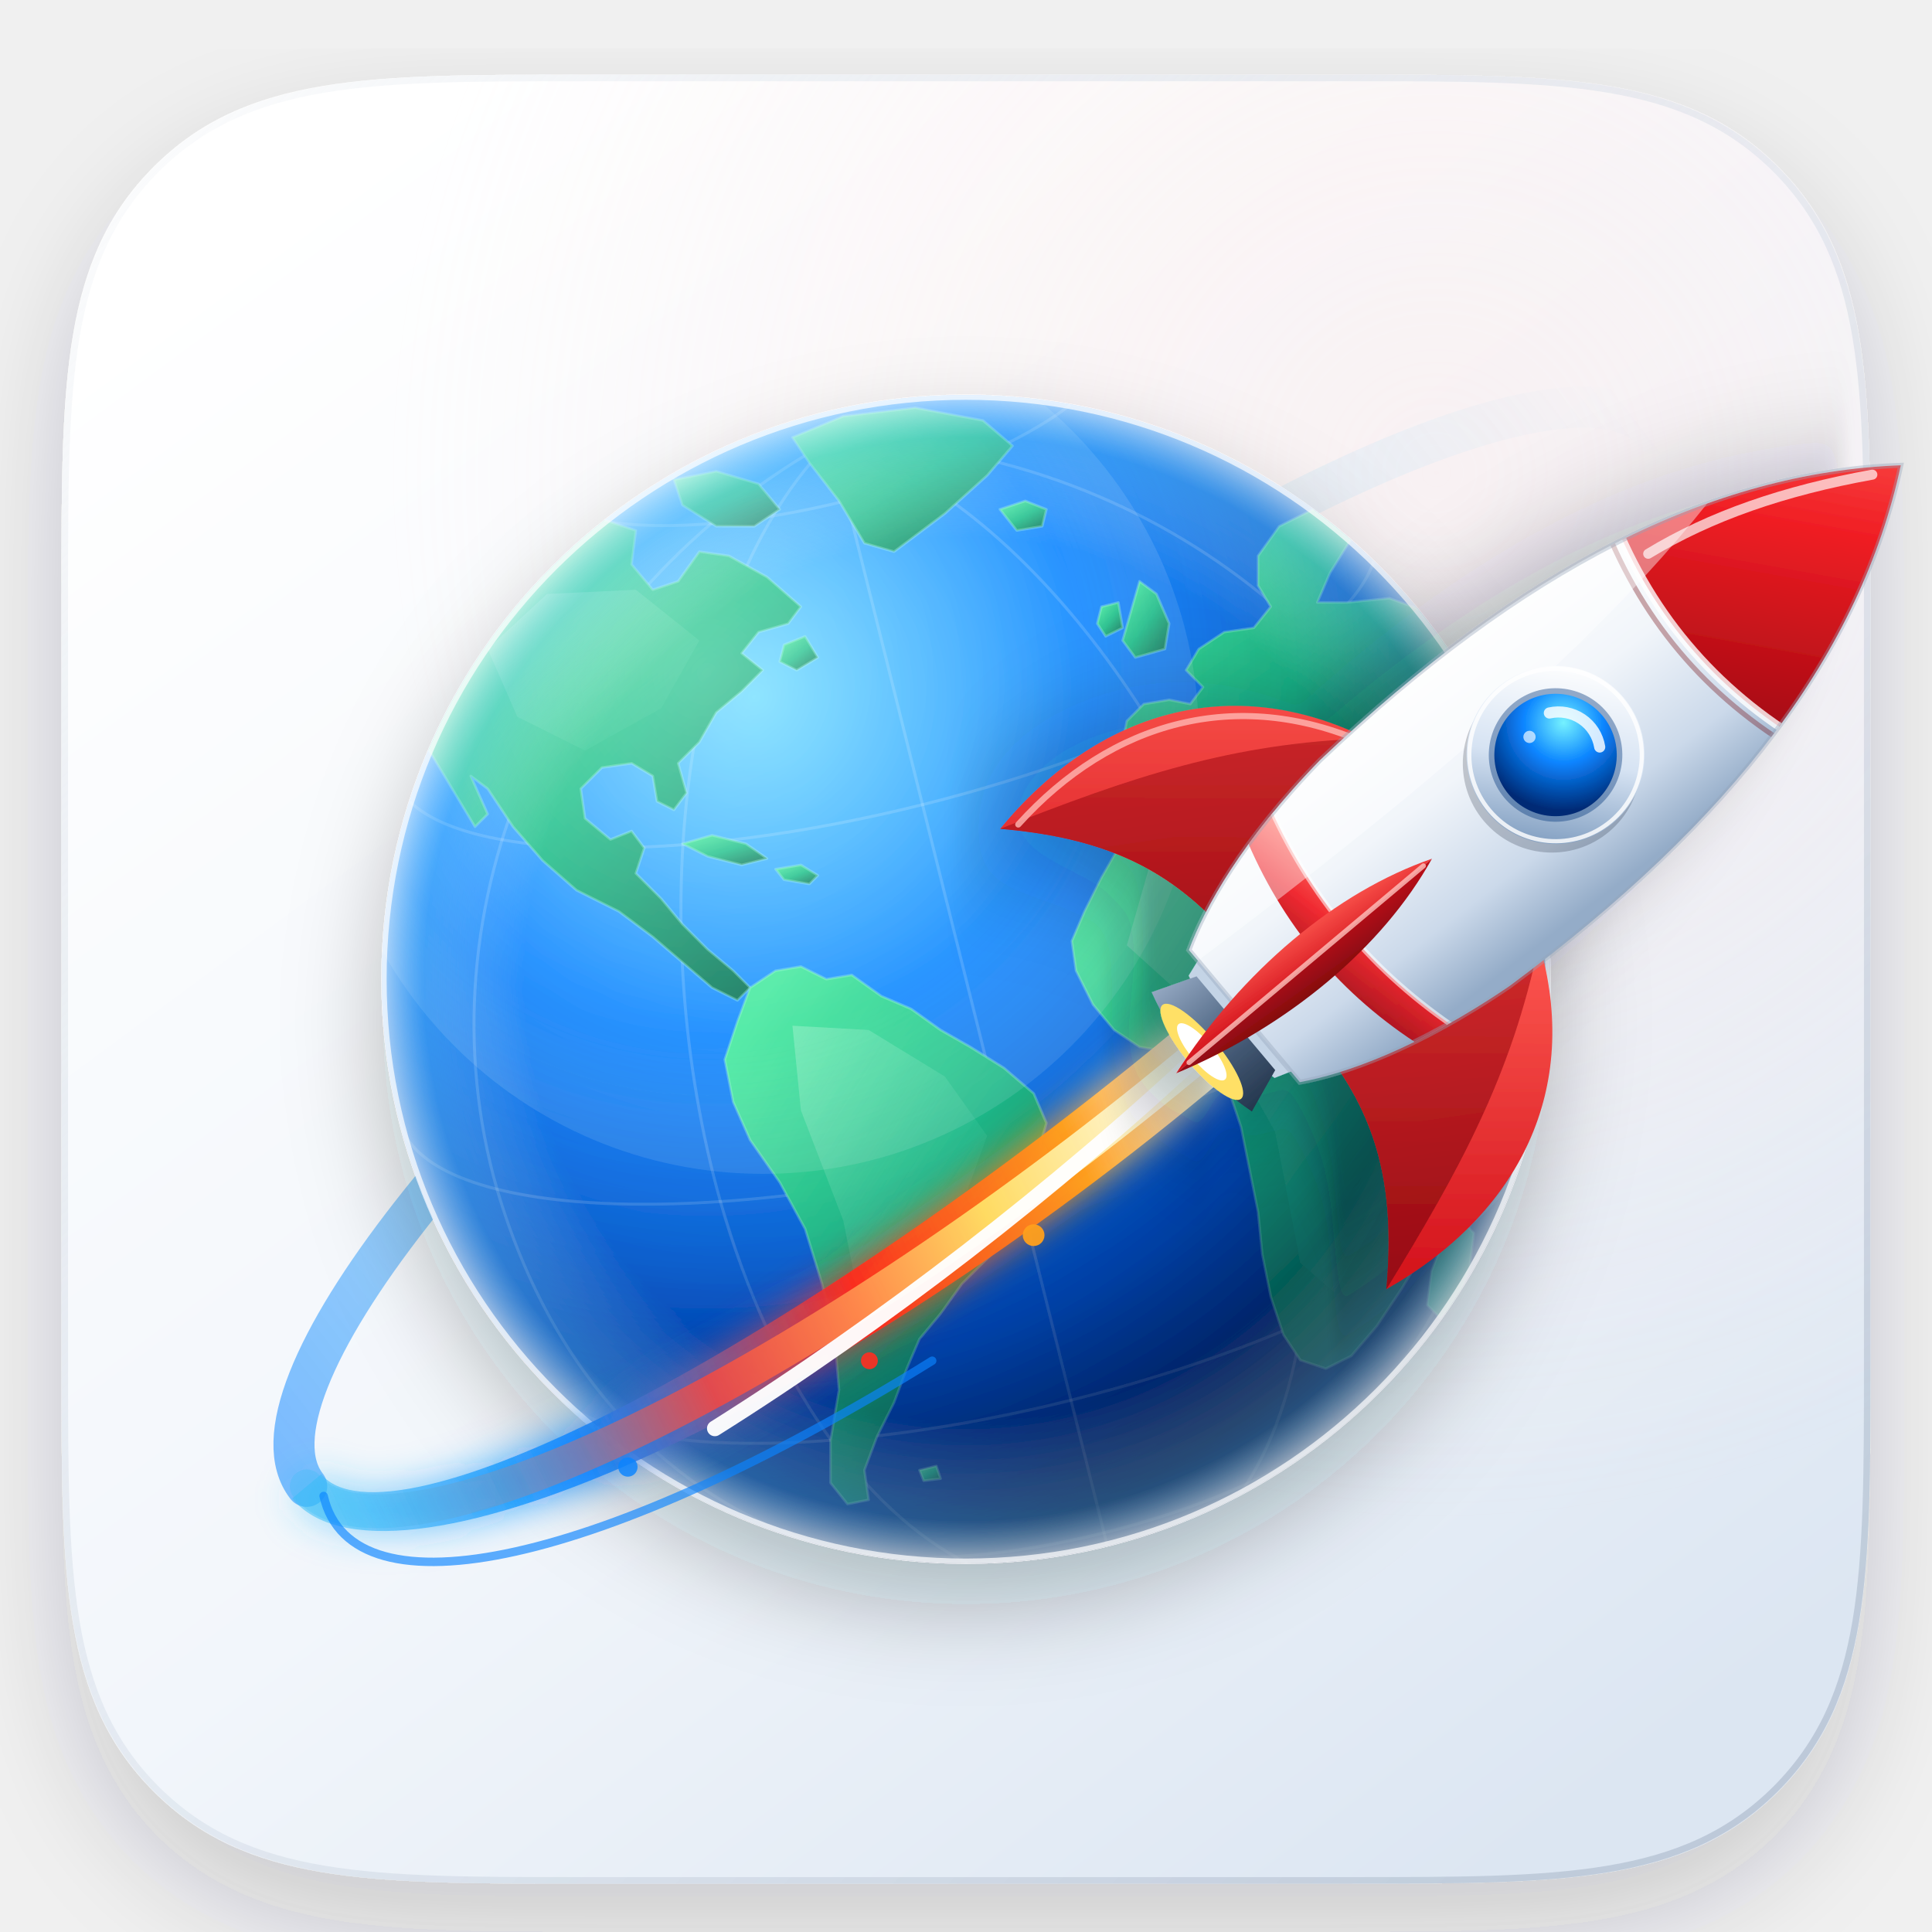
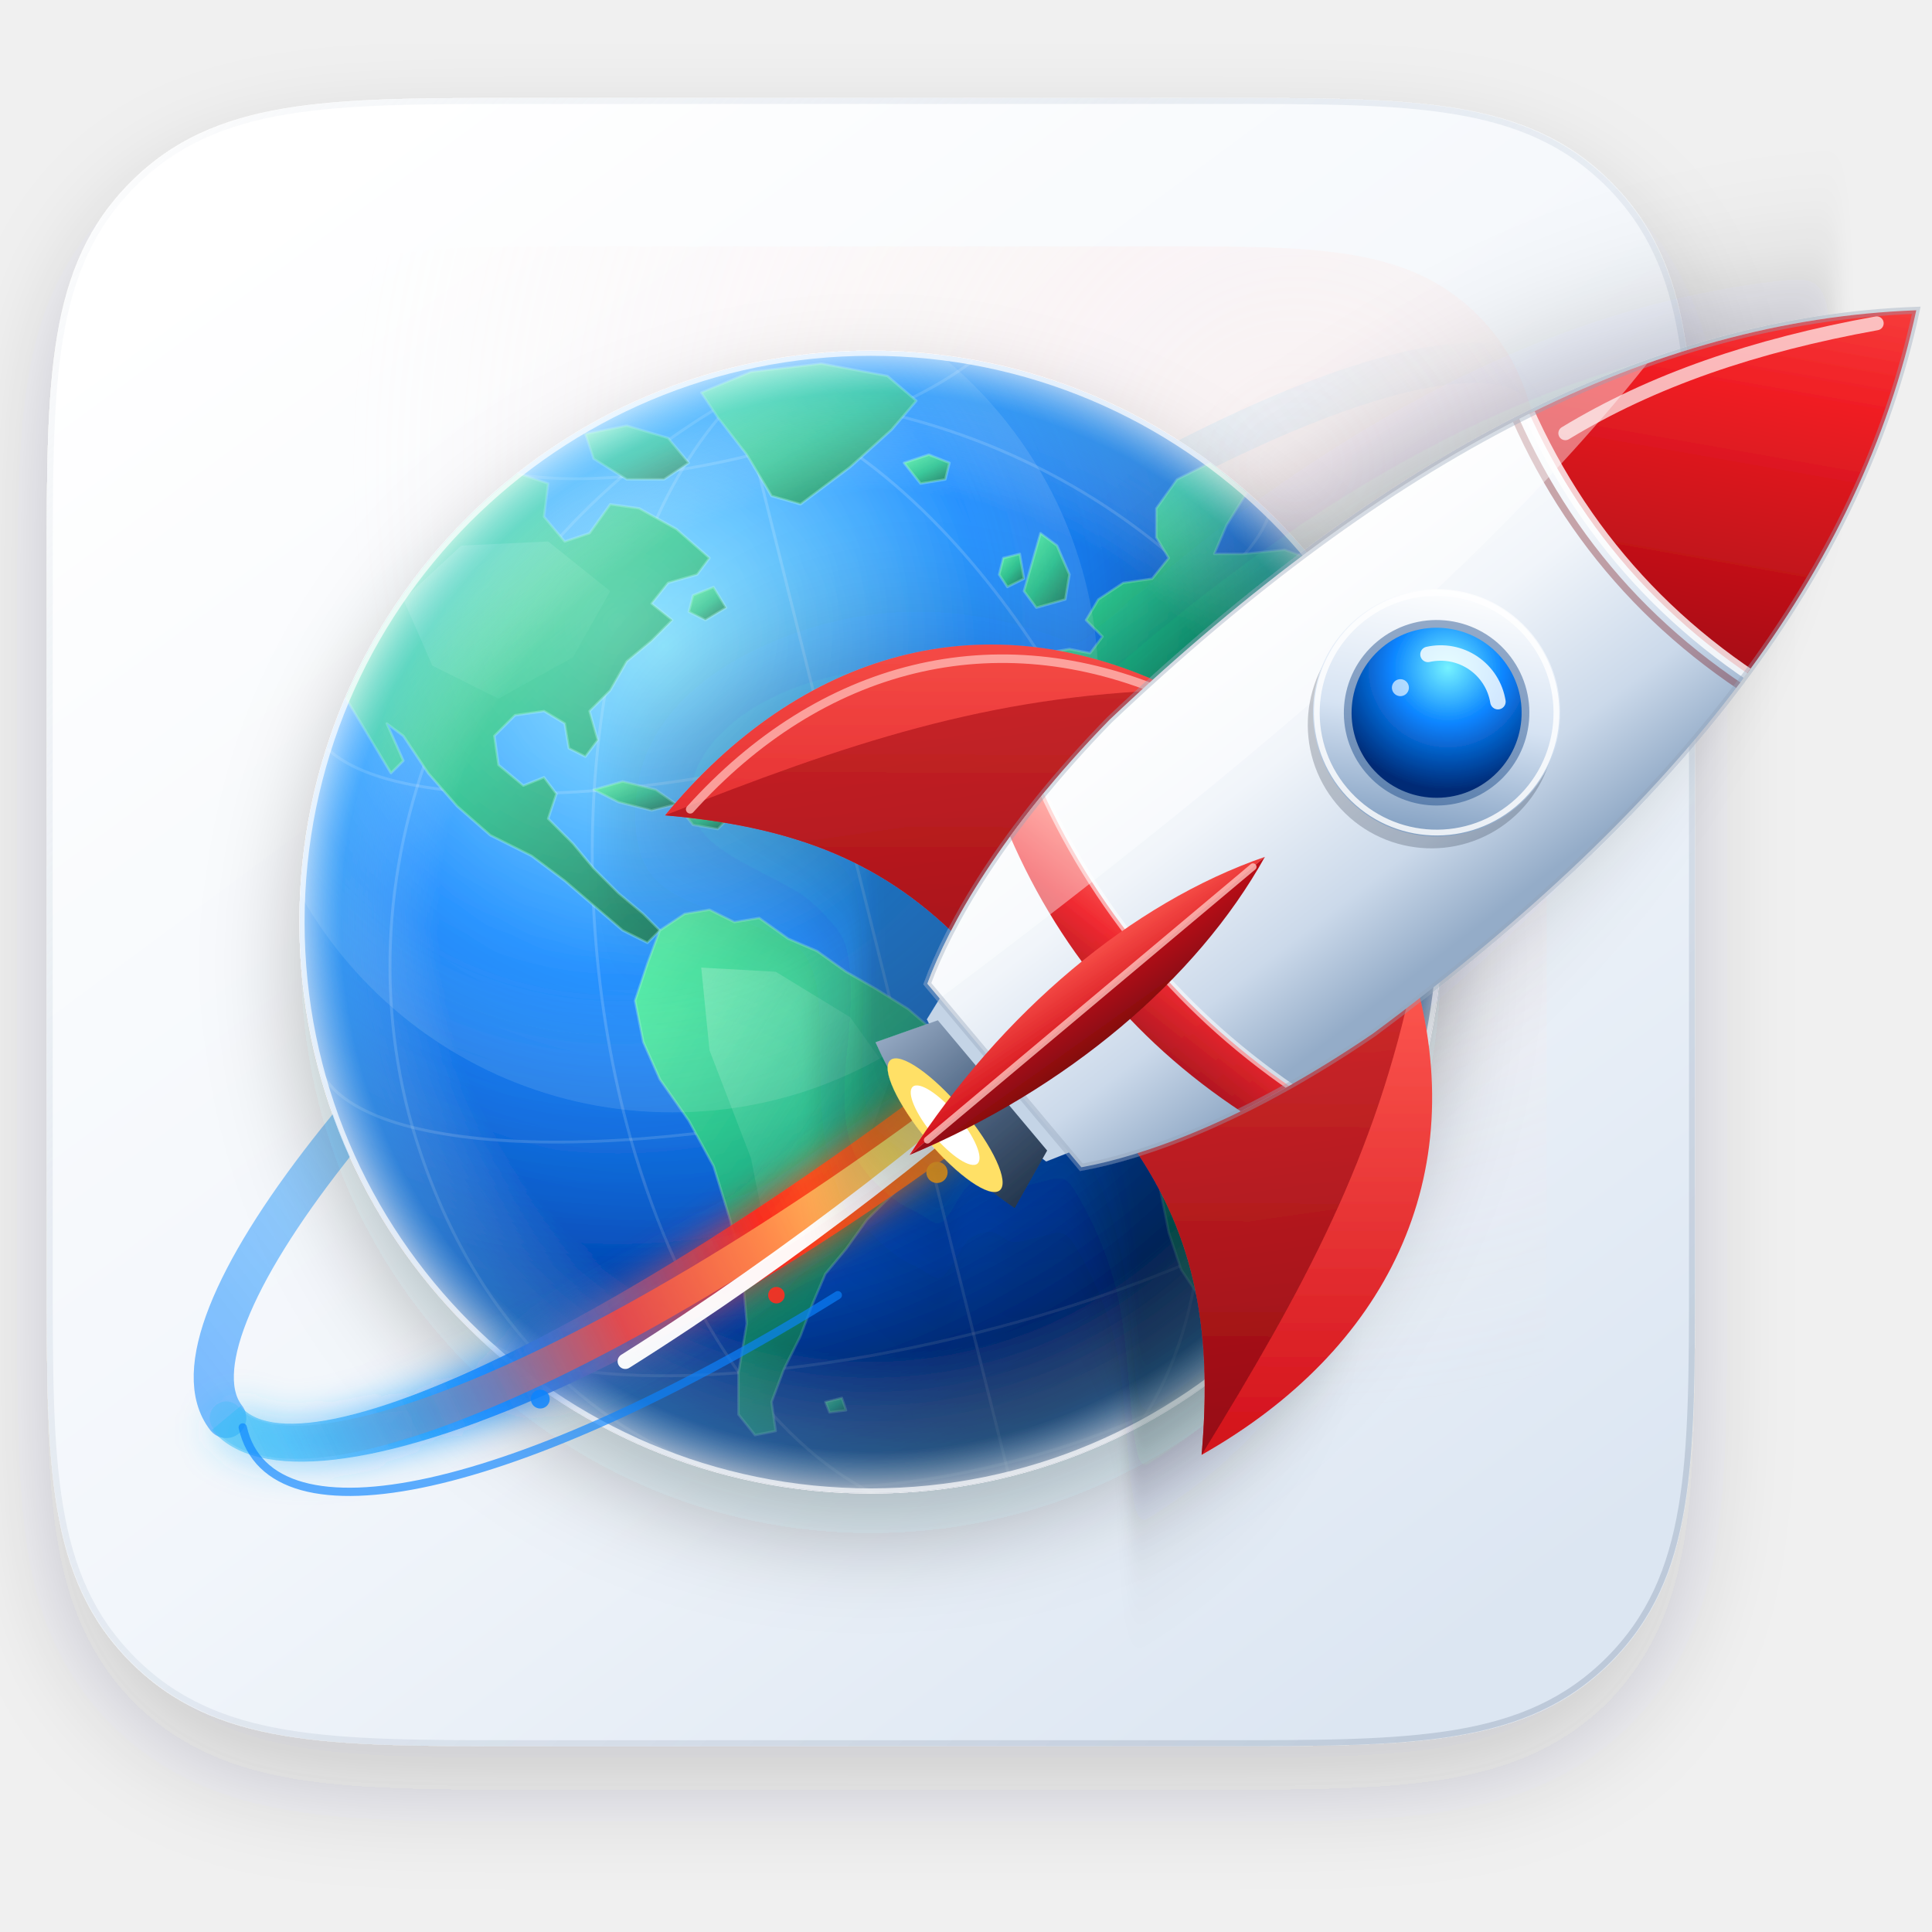
- <svg xmlns="http://www.w3.org/2000/svg" viewBox="72 66 880 880" width="1024" height="1024">
+ <svg xmlns="http://www.w3.org/2000/svg" viewBox="155 134 792 792" width="1024" height="1024">
  <defs>
    <linearGradient id="v3_bgBase" x1="16%" y1="4%" x2="84%" y2="96%">
      <stop offset="0%" stop-color="#FFFFFF" />
      <stop offset="56%" stop-color="#F2F6FB" />
      <stop offset="100%" stop-color="#DCE6F2" />
    </linearGradient>
    <radialGradient id="v3_bgSoftTint" cx="76%" cy="22%" r="58%">
      <stop offset="0%" stop-color="#FFE4E1" stop-opacity="0.34" />
      <stop offset="100%" stop-color="#FFE4E1" stop-opacity="0" />
    </radialGradient>
    <linearGradient id="v3_bgRim" x1="0%" y1="0%" x2="100%" y2="100%">
      <stop offset="0%" stop-color="#FFFFFF" stop-opacity="1" />
      <stop offset="50%" stop-color="#CBD5E1" stop-opacity="0.35" />
      <stop offset="100%" stop-color="#94A3B8" stop-opacity="0.48" />
    </linearGradient>
    <radialGradient id="v3_globeOcean" cx="32%" cy="26%" r="76%">
      <stop offset="0%" stop-color="#5CD8FF" />
      <stop offset="38%" stop-color="#0A84FF" />
      <stop offset="76%" stop-color="#0052CC" />
      <stop offset="100%" stop-color="#002875" />
    </radialGradient>
    <radialGradient id="v3_globe3DShade" cx="28%" cy="24%" r="78%">
      <stop offset="0%" stop-color="#FFFFFF" stop-opacity="0.26" />
      <stop offset="40%" stop-color="#FFFFFF" stop-opacity="0" />
      <stop offset="72%" stop-color="#001952" stop-opacity="0.22" />
      <stop offset="92%" stop-color="#000E36" stop-opacity="0.48" />
      <stop offset="100%" stop-color="#000721" stop-opacity="0.64" />
    </radialGradient>
    <radialGradient id="v3_globeFresnel" cx="50%" cy="50%" r="50%">
      <stop offset="75%" stop-color="#FFFFFF" stop-opacity="0" />
      <stop offset="92%" stop-color="#7DD3FC" stop-opacity="0.32" />
      <stop offset="100%" stop-color="#FFFFFF" stop-opacity="0.72" />
    </radialGradient>
    <linearGradient id="v3_land" x1="12%" y1="6%" x2="90%" y2="94%">
      <stop offset="0%" stop-color="#3FE89C" />
      <stop offset="52%" stop-color="#10BC83" />
      <stop offset="100%" stop-color="#047455" />
    </linearGradient>
    <linearGradient id="v3_landHi" x1="0%" y1="0%" x2="100%" y2="100%">
      <stop offset="0%" stop-color="#A7F3D0" stop-opacity="0.42" />
      <stop offset="100%" stop-color="#34D399" stop-opacity="0.04" />
    </linearGradient>
    <linearGradient id="v3_trailFront" x1="586" y1="558" x2="215" y2="738" gradientUnits="userSpaceOnUse">
      <stop offset="0%" stop-color="#FFFBEB" stop-opacity="1" />
      <stop offset="16%" stop-color="#FF9F1C" stop-opacity="0.98" />
      <stop offset="42%" stop-color="#FF2D20" stop-opacity="0.92" />
      <stop offset="74%" stop-color="#0A84FF" stop-opacity="0.82" />
      <stop offset="100%" stop-color="#38BDF8" stop-opacity="0.52" />
    </linearGradient>
    <linearGradient id="v3_trailCore" x1="586" y1="558" x2="232" y2="730" gradientUnits="userSpaceOnUse">
      <stop offset="0%" stop-color="#FFFFFF" stop-opacity="1" />
      <stop offset="28%" stop-color="#FFE066" stop-opacity="0.95" />
      <stop offset="62%" stop-color="#FF453A" stop-opacity="0.78" />
      <stop offset="100%" stop-color="#38BDF8" stop-opacity="0.3" />
    </linearGradient>
    <linearGradient id="v3_trailBack" x1="215" y1="738" x2="773" y2="302" gradientUnits="userSpaceOnUse">
      <stop offset="0%" stop-color="#0A84FF" stop-opacity="0.52" />
      <stop offset="45%" stop-color="#38BDF8" stop-opacity="0.26" />
      <stop offset="100%" stop-color="#38BDF8" stop-opacity="0" />
    </linearGradient>
    <linearGradient id="v3_hull" x1="0%" y1="15%" x2="100%" y2="28%">
      <stop offset="0%" stop-color="#FFFFFF" />
      <stop offset="40%" stop-color="#F1F5FA" />
      <stop offset="76%" stop-color="#CBD9EA" />
      <stop offset="100%" stop-color="#94ACC8" />
    </linearGradient>
    <linearGradient id="v3_red" x1="10%" y1="8%" x2="90%" y2="88%">
      <stop offset="0%" stop-color="#FF6259" />
      <stop offset="46%" stop-color="#F01E24" />
      <stop offset="100%" stop-color="#A60A13" />
    </linearGradient>
    <linearGradient id="v3_finL" x1="12%" y1="0%" x2="88%" y2="100%">
      <stop offset="0%" stop-color="#FF5B52" />
      <stop offset="100%" stop-color="#D4141D" />
    </linearGradient>
    <linearGradient id="v3_finS" x1="0%" y1="0%" x2="100%" y2="100%">
      <stop offset="0%" stop-color="#BD1018" />
      <stop offset="100%" stop-color="#73060D" />
    </linearGradient>
    <linearGradient id="v3_bezel" x1="15%" y1="10%" x2="85%" y2="90%">
      <stop offset="0%" stop-color="#FFFFFF" />
      <stop offset="52%" stop-color="#D6E3F3" />
      <stop offset="100%" stop-color="#7E9CBF" />
    </linearGradient>
    <radialGradient id="v3_glass" cx="34%" cy="28%" r="72%">
      <stop offset="0%" stop-color="#75F2FF" />
      <stop offset="46%" stop-color="#0A84FF" />
      <stop offset="100%" stop-color="#002A75" />
    </radialGradient>
    <linearGradient id="v3_nozzle" x1="0%" y1="0%" x2="100%" y2="0%">
      <stop offset="0%" stop-color="#94A8C2" />
      <stop offset="48%" stop-color="#516885" />
      <stop offset="100%" stop-color="#24364D" />
    </linearGradient>
    <filter id="v3_sqShadow" x="-12%" y="-12%" width="124%" height="128%">
      <feDropShadow dx="0" dy="22" stdDeviation="24" flood-color="#1E293B" flood-opacity="0.18" />
    </filter>
    <filter id="v3_globeShadow" x="-15%" y="-15%" width="130%" height="130%">
      <feDropShadow dx="0" dy="20" stdDeviation="22" flood-color="#0F172A" flood-opacity="0.26" />
    </filter>
    <filter id="v3_trailGlow" x="-30%" y="-30%" width="160%" height="160%">
      <feGaussianBlur stdDeviation="8" result="b" />
      <feMerge>
        <feMergeNode in="b" />
        <feMergeNode in="SourceGraphic" />
      </feMerge>
    </filter>
    <filter id="v3_rocketShadow" x="-32%" y="-32%" width="164%" height="164%">
      <feDropShadow dx="-8" dy="18" stdDeviation="15" flood-color="#0F172A" flood-opacity="0.32" />
    </filter>
    <clipPath id="v3_sqClip">
-       <path d="M 336 100 L 688 100 C 784 100, 840 100, 882 142 C 924 184, 924 240, 924 336 L 924 688 C 924 784, 924 840, 882 882 C 840 924, 784 924, 688 924 L 336 924 C 240 924, 184 924, 142 882 C 100 840, 100 784, 100 688 L 100 336 C 100 240, 100 184, 142 142 C 184 100, 240 100, 336 100 Z" />
+       <path transform="translate(512 512) scale(0.82) translate(-512 -512)" d="M 336 100 L 688 100 C 784 100, 840 100, 882 142 C 924 184, 924 240, 924 336 L 924 688 C 924 784, 924 840, 882 882 C 840 924, 784 924, 688 924 L 336 924 C 240 924, 184 924, 142 882 C 100 840, 100 784, 100 688 L 100 336 C 100 240, 100 184, 142 142 C 184 100, 240 100, 336 100 Z" />
    </clipPath>
    <clipPath id="v3_globeClip">
      <circle cx="0" cy="0" r="276" />
    </clipPath>
    <clipPath id="v3_rocketClip">
      <path d="M 0 -182 C 42 -128 59 -54 53 46 C 49 86 39 112 31 126 L -31 126 C -39 112 -49 86 -53 46 C -59 -54 -42 -128 0 -182 Z" />
    </clipPath>
  </defs>
-   <g filter="url(#v3_sqShadow)">
+   <g id="tile" transform="translate(512 512) scale(0.82) translate(-512 -512)" filter="url(#v3_sqShadow)">
    <path d="M 336 100 L 688 100 C 784 100, 840 100, 882 142 C 924 184, 924 240, 924 336 L 924 688 C 924 784, 924 840, 882 882 C 840 924, 784 924, 688 924 L 336 924 C 240 924, 184 924, 142 882 C 100 840, 100 784, 100 688 L 100 336 C 100 240, 100 184, 142 142 C 184 100, 240 100, 336 100 Z" fill="url(#v3_bgBase)" />
    <g clip-path="url(#v3_sqClip)">
      <rect x="100" y="100" width="824" height="824" fill="url(#v3_bgSoftTint)" />
    </g>
    <path d="M 336 101.5 L 688 101.5 C 783 101.5, 839 101.5, 880.8 143.2 C 922.5 185, 922.5 241, 922.5 336 L 922.5 688 C 922.5 783, 922.5 839, 880.8 880.8 C 839 922.5, 783 922.5, 688 922.5 L 336 922.5 C 241 922.5, 185 922.5, 143.2 880.8 C 101.5 839, 101.5 783, 101.5 688 L 101.5 336 C 101.5 241, 101.5 185, 143.2 143.2 C 185 101.5, 241 101.5, 336 101.5 Z" fill="none" stroke="url(#v3_bgRim)" stroke-width="3" />
  </g>
-   <g clip-path="url(#v3_sqClip)">
-     <g transform="translate(512 512) scale(1.1) translate(-488 -528)">
+   <g id="art" clip-path="url(#v3_sqClip)">
+     <g transform="translate(512 512) scale(0.968) translate(-488 -528)">
      <path d="M 215 738 A 354 88 -38 0 1 773 302" fill="none" stroke="url(#v3_trailBack)" stroke-width="17" stroke-linecap="round" />
    </g>
-     <g transform="translate(512, 512) scale(0.964)" filter="url(#v3_globeShadow)">
+     <g transform="translate(512, 512) scale(0.848)" filter="url(#v3_globeShadow)">
      <circle cx="0" cy="0" r="276" fill="url(#v3_globeOcean)" />
      <g clip-path="url(#v3_globeClip)">
        <g transform="rotate(-14)" fill="none" stroke="#FFFFFF" stroke-opacity="0.16" stroke-width="1.4">
          <line x1="0" y1="-262.5" x2="0" y2="276" />
          <path d="M 0 -262.5 C 88 -210, 142 -60, 138 74 C 135 162, 108 232, 66 268" />
          <path d="M 0 -262.5 C -88 -210, -142 -60, -138 74 C -135 162, -108 232, -66 268" />
          <path d="M 0 -262.5 C 145 -224, 244 -96, 239 43 C 235 138, 192 204, 136 240" />
          <path d="M 0 -262.5 C -145 -224, -244 -96, -239 43 C -235 138, -192 204, -136 240" />
          <path d="M -113.3 -251.3 A 138 42.6 0 0 0 113.3 -251.3" />
          <path d="M -234.7 -145 A 239 74 0 0 0 234.7 -145" />
          <path d="M -276 0 A 276 85.3 0 0 0 276 0" />
          <path d="M -234.7 145 A 239 74 0 0 0 234.7 145" />
          <path d="M -113.3 251.3 A 138 42.6 0 0 0 113.3 251.3" />
        </g>
        <g fill="url(#v3_land)" stroke="#9CFCE0" stroke-opacity="0.34" stroke-width="1.2" stroke-linejoin="round">
          <path d="M -272 -162 L -258 -178 L -240 -186 L -222 -198 L -198 -210 L -174 -218 L -156 -212 L -158 -196 L -148 -184 L -136 -188 L -126 -202 L -112 -200 L -94 -190 L -78 -176 L -84 -168 L -98 -164 L -106 -154 L -96 -146 L -106 -136 L -118 -126 L -126 -112 L -136 -102 L -132 -88 L -138 -80 L -146 -84 L -148 -96 L -158 -102 L -172 -100 L -182 -90 L -180 -76 L -168 -66 L -158 -70 L -152 -62 L -156 -50 L -144 -38 L -134 -26 L -122 -14 L -110 -4 L -102 4 L -108 10 L -120 4 L -134 -8 L -148 -20 L -164 -32 L -184 -42 L -200 -56 L -214 -72 L -226 -90 L -234 -96 L -226 -78 L -232 -72 L -244 -92 L -256 -112 L -266 -134 Z" />
          <path d="M -86 -158 L -76 -162 L -70 -152 L -80 -146 L -88 -150 Z" />
          <path d="M -138 -236 L -118 -240 L -98 -234 L -88 -222 L -100 -214 L -118 -214 L -134 -224 Z" />
          <path d="M -82 -256 L -58 -266 L -24 -270 L 8 -264 L 22 -252 L 10 -238 L -10 -220 L -34 -202 L -48 -206 L -60 -226 L -74 -244 Z" />
          <path d="M 16 -222 L 28 -226 L 38 -222 L 36 -214 L 24 -212 Z" />
          <path d="M -134 -64 L -120 -68 L -104 -64 L -94 -57 L -106 -54 L -122 -58 Z" />
          <path d="M -90 -52 L -78 -54 L -70 -49 L -74 -45 L -86 -47 Z" />
          <path d="M -102 4 L -90 -4 L -78 -6 L -66 0 L -54 -2 L -40 8 L -26 14 L -12 24 L 2 32 L 18 42 L 32 54 L 38 68 L 34 82 L 26 98 L 22 114 L 12 130 L -2 144 L -12 158 L -22 170 L -28 184 L -34 200 L -42 216 L -48 232 L -46 246 L -56 248 L -64 238 L -64 218 L -60 194 L -62 170 L -68 144 L -76 118 L -88 96 L -102 76 L -110 58 L -114 38 L -108 20 Z" />
          <path d="M -22 232 L -14 230 L -12 236 L -20 237 Z" />
          <path d="M 80 -104 L 74 -112 L 76 -122 L 84 -130 L 96 -132 L 106 -130 L 112 -138 L 104 -146 L 110 -156 L 122 -164 L 136 -166 L 144 -176 L 138 -186 L 138 -200 L 148 -214 L 164 -222 L 178 -220 L 182 -208 L 172 -192 L 166 -178 L 180 -178 L 200 -180 L 222 -172 L 242 -156 L 254 -134 L 250 -116 L 234 -106 L 216 -104 L 204 -96 L 194 -88 L 186 -92 L 182 -102 L 174 -112 L 162 -114 L 156 -110 L 164 -98 L 170 -88 L 164 -84 L 156 -90 L 146 -102 L 134 -108 L 122 -104 L 110 -96 L 96 -94 Z" />
          <path d="M 156 -80 L 166 -81 L 164 -74 L 156 -76 Z" />
          <path d="M 82 -188 L 90 -182 L 96 -168 L 94 -156 L 80 -152 L 74 -160 L 78 -174 Z" />
          <path d="M 64 -176 L 72 -178 L 74 -166 L 66 -162 L 62 -168 Z" />
          <path d="M 86 -82 L 98 -88 L 114 -90 L 128 -88 L 142 -86 L 154 -80 L 164 -70 L 176 -64 L 190 -64 L 202 -62 L 212 -60 L 218 -50 L 226 -36 L 234 -20 L 244 -4 L 252 12 L 264 16 L 266 26 L 258 38 L 250 52 L 242 68 L 236 86 L 228 106 L 218 126 L 206 146 L 194 164 L 182 178 L 170 184 L 158 180 L 150 168 L 144 150 L 140 130 L 138 110 L 134 90 L 130 70 L 124 52 L 116 40 L 106 34 L 94 34 L 82 32 L 70 24 L 60 12 L 52 -4 L 50 -18 L 56 -32 L 64 -48 L 72 -62 L 80 -74 Z" />
          <path d="M 222 -58 L 236 -60 L 250 -52 L 264 -38 L 272 -20 L 266 -4 L 256 4 L 246 -8 L 236 -26 L 228 -44 Z" />
          <path d="M 234 114 L 240 120 L 238 136 L 232 152 L 224 160 L 218 154 L 220 138 L 226 122 Z" />
        </g>
        <g fill="url(#v3_landHi)">
          <path d="M -226 -156 L -198 -182 L -156 -184 L -126 -160 L -144 -128 L -180 -108 L -212 -124 Z" />
          <path d="M -82 22 L -46 24 L -10 46 L 10 74 L -6 118 L -34 158 L -48 164 L -58 114 L -78 62 Z" />
          <path d="M 88 -58 L 132 -66 L 182 -52 L 218 -18 L 222 34 L 198 106 L 174 148 L 158 134 L 146 72 L 118 22 L 76 -16 Z" />
        </g>
        <circle cx="-96" cy="-114" r="206" fill="#FFFFFF" opacity="0.12" />
        <circle cx="0" cy="0" r="276" fill="url(#v3_globe3DShade)" />
        <circle cx="0" cy="0" r="276" fill="url(#v3_globeFresnel)" />
      </g>
      <circle cx="0" cy="0" r="275" fill="none" stroke="#FFFFFF" stroke-opacity="0.7" stroke-width="2.5" />
    </g>
-     <g transform="translate(512 512) scale(1.1) translate(-488 -528)">
+     <g transform="translate(512 512) scale(0.968) translate(-488 -528)">
      <g filter="url(#v3_trailGlow)">
        <path d="M 577 547 A 344 74 -38 0 1 221 733 L 209 743 A 364 102 -38 0 0 595 569 Z" fill="url(#v3_trailFront)" />
      </g>
      <g>
        <path d="M 586 558 A 354 88 -38 0 1 215 738" fill="none" stroke="url(#v3_trailCore)" stroke-width="14" stroke-linecap="round" />
        <path d="M 586 558 A 354 88 -38 0 1 384 714" fill="none" stroke="#FFFFFF" stroke-width="6.5" stroke-linecap="round" opacity="0.96" />
        <path d="M 474 686 A 366 104 -38 0 1 222 742" fill="none" stroke="#0A84FF" stroke-width="3.5" stroke-linecap="round" opacity="0.65" />
        <circle cx="516" cy="634" r="4.5" fill="#FF9F1C" opacity="0.95" />
        <circle cx="448" cy="686" r="3.5" fill="#FF2D20" opacity="0.9" />
        <circle cx="348" cy="730" r="4" fill="#0A84FF" opacity="0.82" />
      </g>
    </g>
  </g>
-   <g transform="translate(512 512) scale(1.1) translate(-488 -528)">
-     <g transform="translate(693, 468) rotate(50) scale(0.96) translate(0 146) scale(1.2) translate(0 -146)" filter="url(#v3_rocketShadow)">
+   <g transform="translate(512 512) scale(0.968) translate(-488 -528)">
+     <g transform="translate(672, 486) rotate(50) scale(1.364) translate(0 146) scale(1.2) translate(0 -146)" filter="url(#v3_rocketShadow)">
      <path d="M -48 28 C -98 50 -118 96 -108 150 C -84 126 -62 114 -32 112 Z" fill="url(#v3_finL)" />
      <path d="M -48 28 C -78 66 -92 102 -108 150 C -84 126 -62 114 -32 112 Z" fill="url(#v3_finS)" opacity="0.54" />
      <path d="M -48 30 C -92 52 -112 94 -105 144" fill="none" stroke="#FFB8B3" stroke-width="2.2" stroke-linecap="round" opacity="0.8" />
      <path d="M 48 28 C 98 50 118 96 108 150 C 84 126 62 114 32 112 Z" fill="url(#v3_finL)" />
      <path d="M 48 28 C 78 66 92 102 108 150 C 84 126 62 114 32 112 Z" fill="url(#v3_finS)" opacity="0.64" />
      <path d="M -28 120 L 28 120 L 24 132 Q 0 138 -24 132 Z" fill="#C4D4E6" />
      <path d="M -22 130 L 22 130 L 28 146 Q 0 154 -28 146 Z" fill="url(#v3_nozzle)" />
      <ellipse cx="0" cy="146" rx="22" ry="6" fill="#FFE066" />
      <ellipse cx="0" cy="146" rx="13" ry="4" fill="#FFFFFF" />
      <path d="M 0 -182 C 42 -128 59 -54 53 46 C 49 86 39 112 31 126 L -31 126 C -39 112 -49 86 -53 46 C -59 -54 -42 -128 0 -182 Z" fill="url(#v3_hull)" />
      <g clip-path="url(#v3_rocketClip)">
        <path d="M -56 -92 Q 0 -72 56 -92 L 66 -192 L -66 -192 Z" fill="url(#v3_red)" />
        <path d="M -56 -92 Q 0 -72 56 -92" fill="none" stroke="#FFFFFF" stroke-width="3" opacity="0.8" />
        <path d="M -56 -88 Q 0 -68 56 -88" fill="none" stroke="#6E050C" stroke-width="1.8" opacity="0.34" />
        <path d="M -54 70 Q 0 86 54 70 L 50 84 Q 0 100 -50 84 Z" fill="url(#v3_red)" opacity="0.94" />
        <path d="M -54 70 Q 0 86 54 70" fill="none" stroke="#FFFFFF" stroke-width="1.8" opacity="0.58" />
        <path d="M -54 -182 C -24 -118 -18 -20 -26 126 L -64 126 L -64 -182 Z" fill="#FFFFFF" opacity="0.42" />
        <path d="M -4 -172 C -20 -144 -30 -118 -34 -92" fill="none" stroke="#FFFFFF" stroke-width="3.6" stroke-linecap="round" opacity="0.68" />
      </g>
      <path d="M 0 -182 C 42 -128 59 -54 53 46 C 49 86 39 112 31 126 L -31 126 C -39 112 -49 86 -53 46 C -59 -54 -42 -128 0 -182 Z" fill="none" stroke="#94A3B8" stroke-opacity="0.38" stroke-width="1.8" />
      <g transform="translate(0, -20)">
        <circle cx="1.5" cy="3" r="32" fill="#0F172A" opacity="0.22" />
        <circle cx="0" cy="0" r="32" fill="url(#v3_bezel)" />
        <circle cx="0" cy="0" r="31" fill="none" stroke="#FFFFFF" stroke-opacity="0.82" stroke-width="1.5" />
        <circle cx="0" cy="0" r="24" fill="#00357A" opacity="0.4" />
        <circle cx="0" cy="0" r="22" fill="url(#v3_glass)" />
        <path d="M -13 -8 A 15 15 0 0 1 8 -14" fill="none" stroke="#FFFFFF" stroke-width="4" stroke-linecap="round" opacity="0.82" />
        <circle cx="-11" cy="3" r="2.2" fill="#FFFFFF" opacity="0.65" />
      </g>
      <g>
        <path d="M 0 38 C -13 72 -13 116 0 158 Z" fill="url(#v3_finL)" />
        <path d="M 0 38 C 13 72 13 116 0 158 Z" fill="url(#v3_finS)" />
        <line x1="0" y1="42" x2="0" y2="152" stroke="#FFC2BD" stroke-width="1.8" stroke-linecap="round" opacity="0.8" />
      </g>
    </g>
  </g>
</svg>
